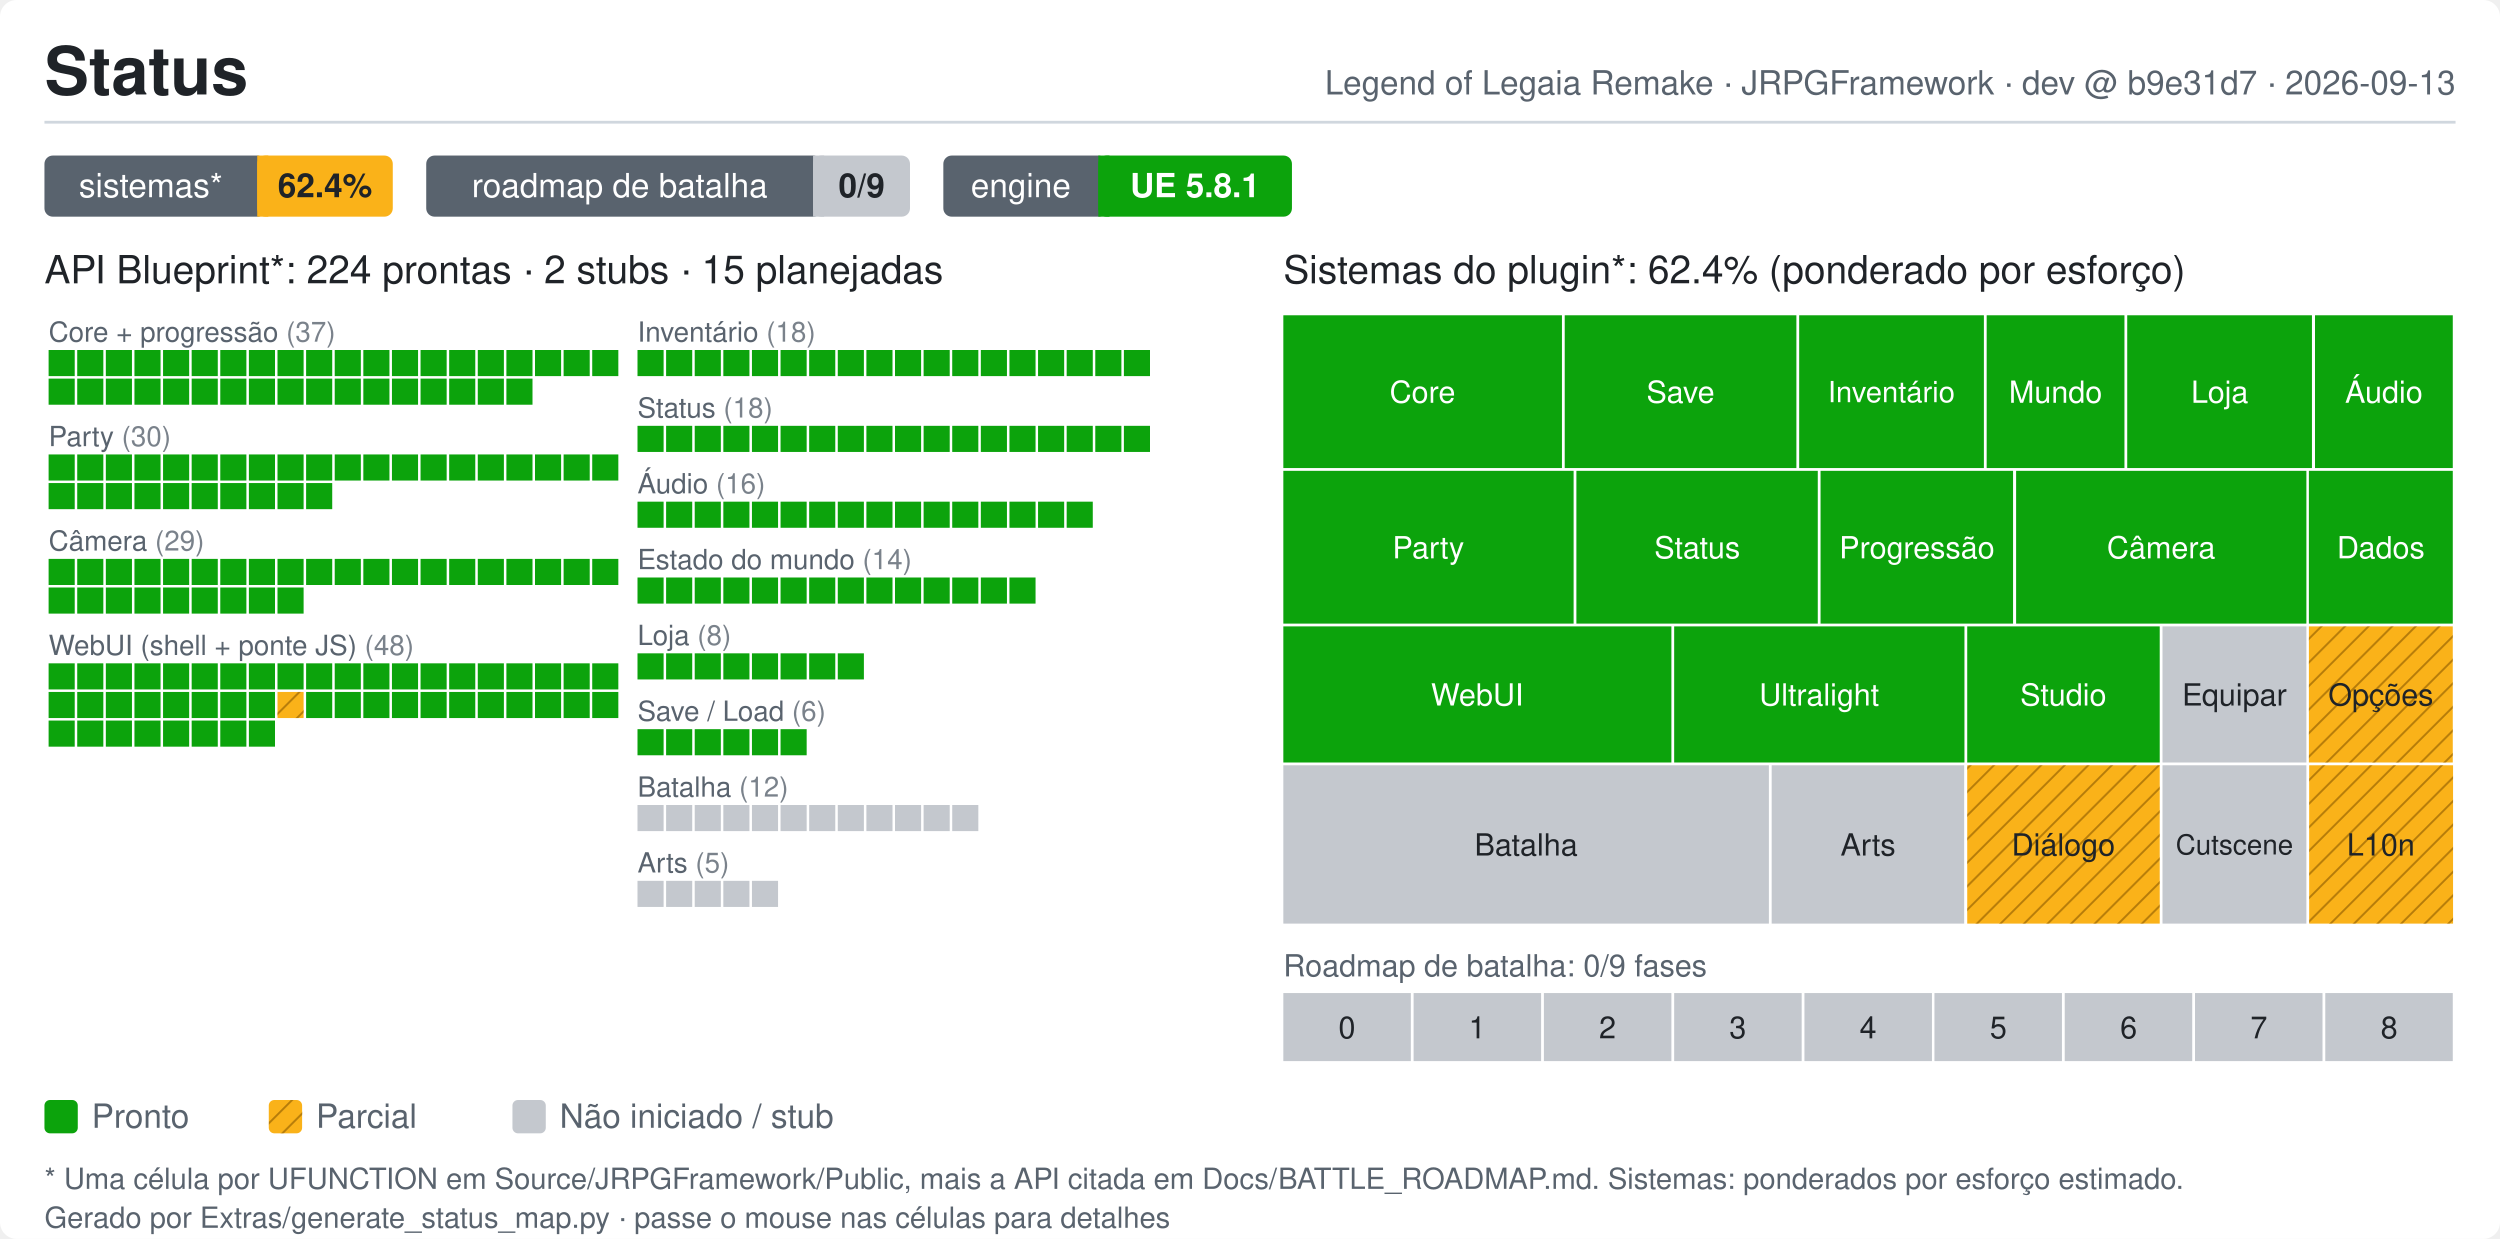
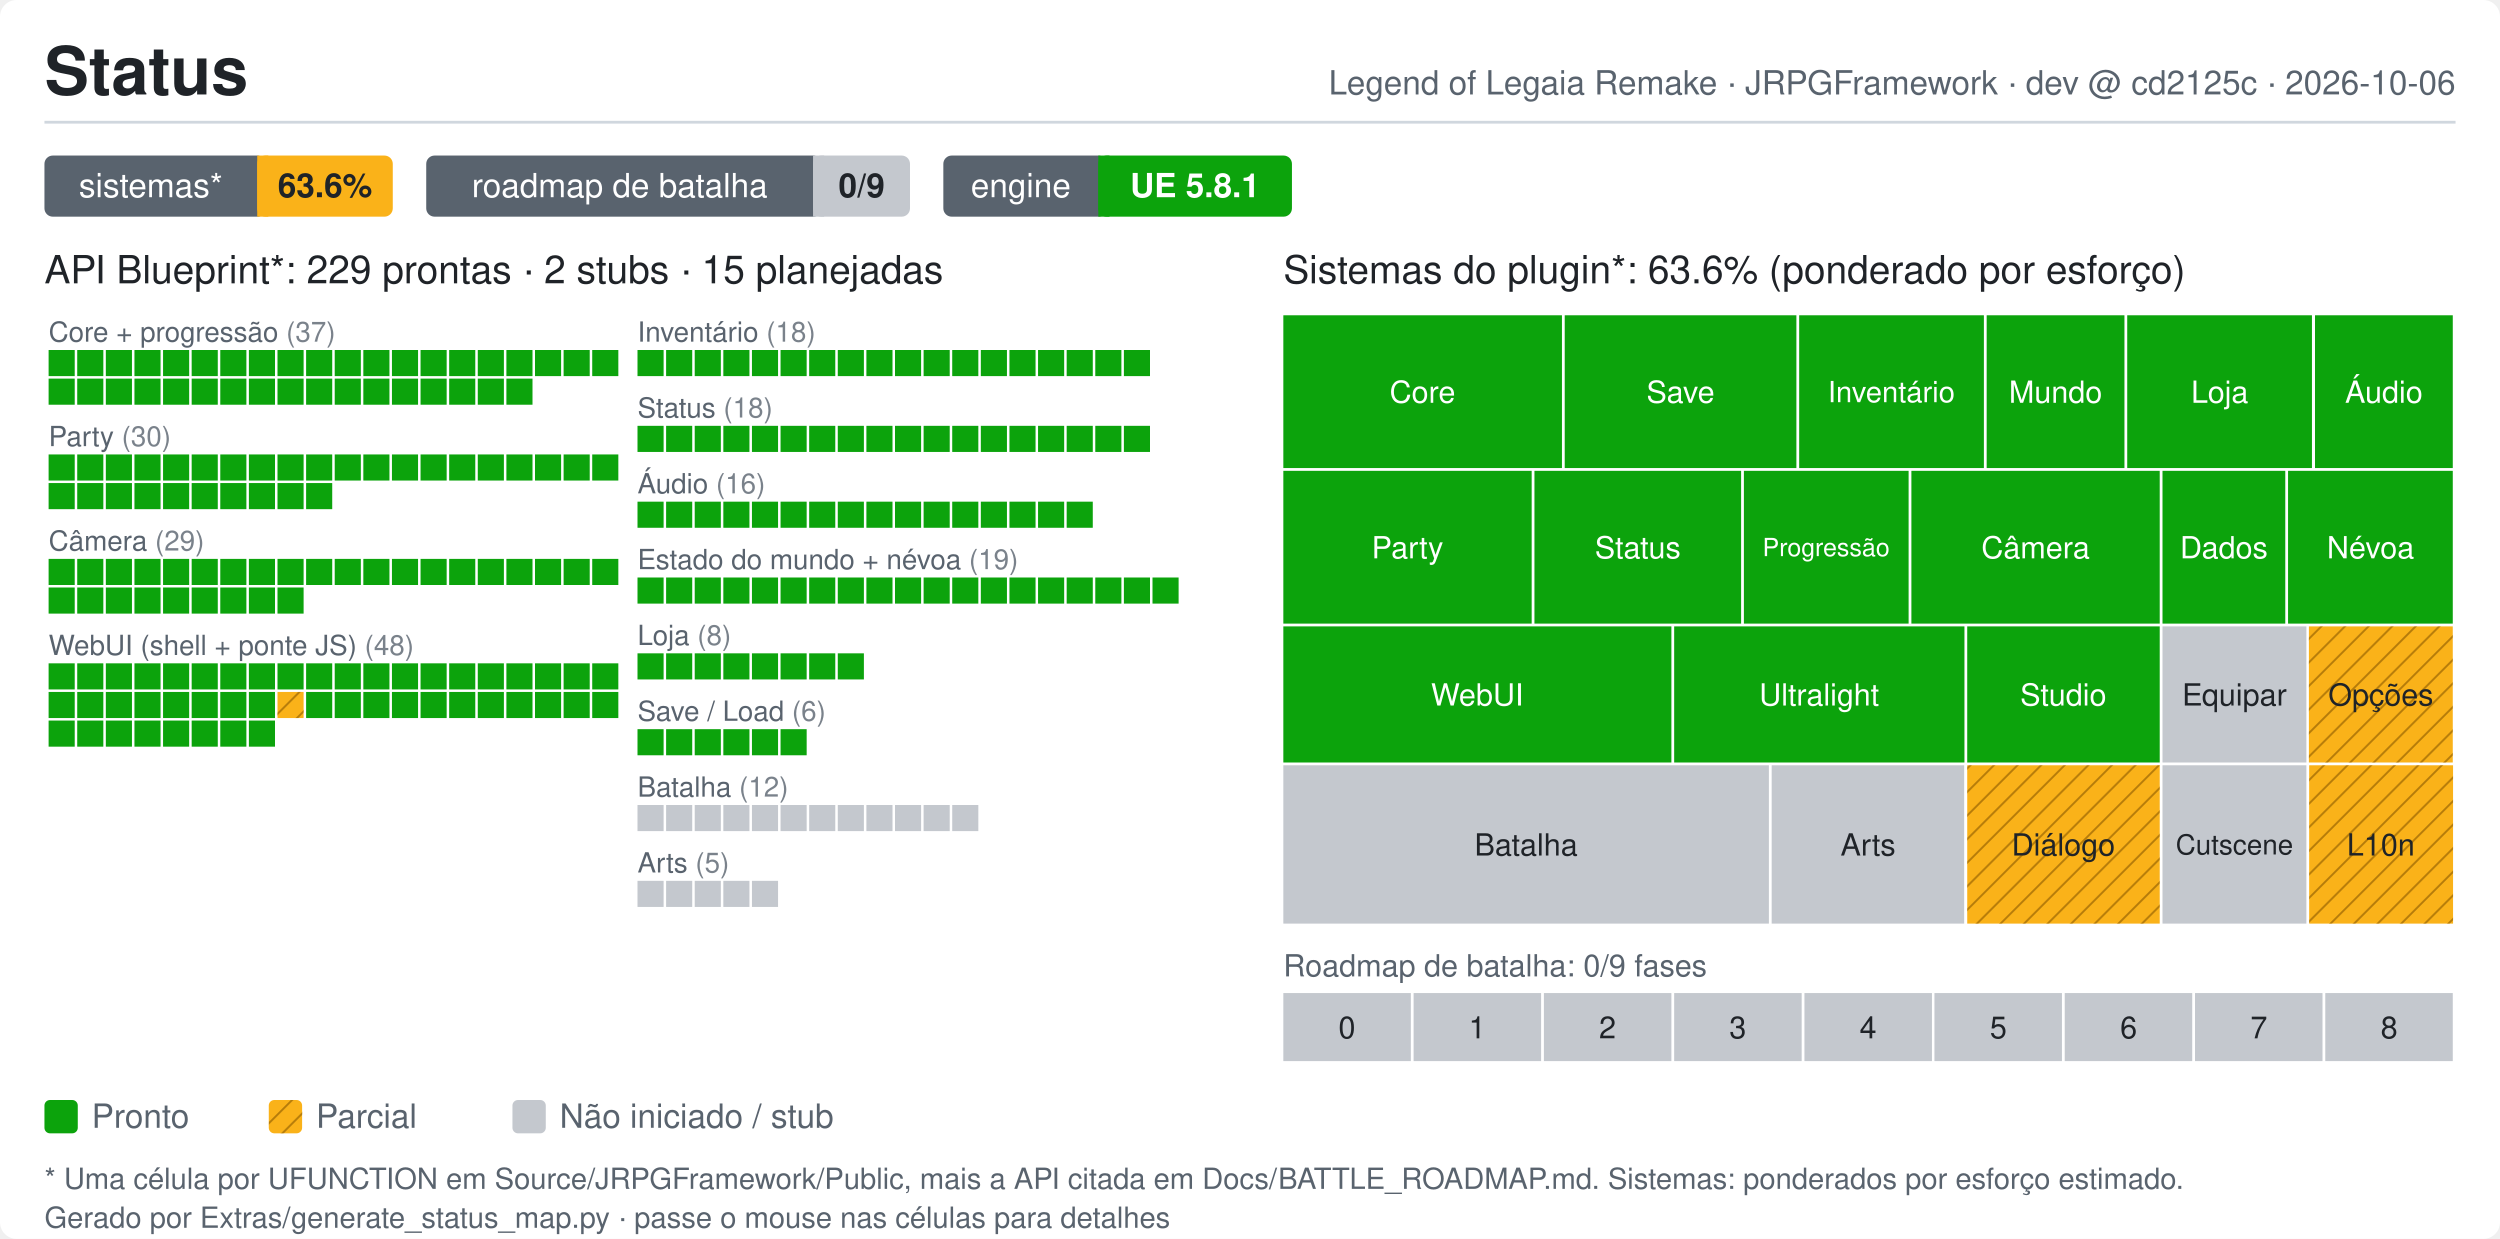
<svg xmlns="http://www.w3.org/2000/svg" width="900" height="446" viewBox="0 0 900 446" font-family="-apple-system,BlinkMacSystemFont,'Segoe UI',Helvetica,Arial,sans-serif" role="img" aria-labelledby="status-title">
  <style>
  .bg { fill: #ffffff; }
  .rule { stroke: #d0d7de; }
  .t1 { fill: #1f2328; }
  .t2 { fill: #59636e; }
  .ok { fill: #0ca30c; }
  .partial { fill: #fab219; }
  .pending { fill: #c4c8ce; }
  .hatch { stroke: #8a5a00; }
  .badge-k { fill: #59636e; }
  .badge-t { fill: #ffffff; }
  .txt-dark { fill: #1f2328; }
  .txt-pending { fill: #1f2328; }
  .panel { fill: #ffffff; }
  @media (prefers-color-scheme: dark) {
    .bg { fill: #0d1117; }
    .rule { stroke: #30363d; }
    .t1 { fill: #e6edf3; }
    .t2 { fill: #9198a1; }
    .pending { fill: #4b525c; }
    .badge-k { fill: #3d444d; }
    .txt-pending { fill: #e6edf3; }
    .panel { fill: #0d1117; }
  }
</style>
  <defs>
    <pattern id="hatch" width="6" height="6" patternUnits="userSpaceOnUse" patternTransform="rotate(45)">
      <line class="hatch" x1="0" y1="0" x2="0" y2="6" stroke-width="1.5" stroke-opacity=".55" />
    </pattern>
  </defs>
  <rect class="bg" width="900" height="446" rx="6" />
  <text class="t1" x="16" y="34" font-size="24" font-weight="600">Status</text>
-   <text class="t2" x="884" y="34" font-size="12" text-anchor="end">Legend of Legaia Remake · JRPGFramework · dev @ b9e31d7 · 2026-09-13</text>
+   <text class="t2" x="884" y="34" font-size="12" text-anchor="end">Legend of Legaia Remake · JRPGFramework · dev @ cd2125c · 2026-10-06</text>
  <line class="rule" x1="16" y1="44" x2="884" y2="44" stroke-width="1" />
  <rect class="badge-k" x="16" y="56" width="79.6" height="22" rx="3" />
  <rect class="partial" x="92.6" y="56" width="48.8" height="22" rx="3" />
  <rect class="partial" x="92.6" y="56" width="4" height="22" />
  <text class="badge-t" x="54.3" y="71" font-size="12" text-anchor="middle">sistemas*</text>
-   <text class="txt-dark" x="117.0" y="71" font-size="12" font-weight="600" text-anchor="middle">62.4%</text>
+   <text class="txt-dark" x="117.0" y="71" font-size="12" font-weight="600" text-anchor="middle">63.6%</text>
  <rect class="badge-k" x="153.44" y="56" width="142.3" height="22" rx="3" />
  <rect class="pending" x="292.7" y="56" width="34.9" height="22" rx="3" />
  <rect class="pending" x="292.7" y="56" width="4" height="22" />
  <text class="badge-t" x="223.1" y="71" font-size="12" text-anchor="middle">roadmap de batalha</text>
  <text class="txt-pending" x="310.2" y="71" font-size="12" font-weight="600" text-anchor="middle">0/9</text>
  <rect class="badge-k" x="339.6" y="56" width="58.8" height="22" rx="3" />
  <rect class="ok" x="395.4" y="56" width="69.7" height="22" rx="3" />
  <rect class="ok" x="395.4" y="56" width="4" height="22" />
  <text class="badge-t" x="367.5" y="71" font-size="12" text-anchor="middle">engine</text>
  <text class="badge-t" x="430.2" y="71" font-size="12" font-weight="600" text-anchor="middle">UE 5.8.1</text>
-   <text class="t1" x="16" y="102" font-size="14">API Blueprint*: 224 prontas · 2 stubs · 15 planejadas</text>
+   <text class="t1" x="16" y="102" font-size="14">API Blueprint*: 229 prontas · 2 stubs · 15 planejadas</text>
  <rect class="panel" x="16" y="112" width="424" height="270" />
  <text class="t2" x="17.5" y="123.0" font-size="10">Core + progressão <tspan class="t2" fill-opacity=".8">(37)</tspan>
  </text>
  <rect class="ok" x="17.5" y="126.0" width="9.4" height="9.4" />
  <rect class="ok" x="27.8" y="126.0" width="9.4" height="9.4" />
  <rect class="ok" x="38.1" y="126.0" width="9.4" height="9.4" />
  <rect class="ok" x="48.4" y="126.0" width="9.4" height="9.4" />
  <rect class="ok" x="58.7" y="126.0" width="9.4" height="9.4" />
  <rect class="ok" x="69.0" y="126.0" width="9.4" height="9.4" />
  <rect class="ok" x="79.3" y="126.0" width="9.4" height="9.4" />
  <rect class="ok" x="89.6" y="126.0" width="9.4" height="9.4" />
  <rect class="ok" x="99.9" y="126.0" width="9.4" height="9.4" />
  <rect class="ok" x="110.2" y="126.0" width="9.4" height="9.4" />
  <rect class="ok" x="120.5" y="126.0" width="9.4" height="9.4" />
  <rect class="ok" x="130.8" y="126.0" width="9.4" height="9.4" />
  <rect class="ok" x="141.1" y="126.0" width="9.4" height="9.4" />
  <rect class="ok" x="151.4" y="126.0" width="9.4" height="9.4" />
  <rect class="ok" x="161.7" y="126.0" width="9.4" height="9.4" />
  <rect class="ok" x="172.0" y="126.0" width="9.4" height="9.4" />
  <rect class="ok" x="182.3" y="126.0" width="9.4" height="9.4" />
  <rect class="ok" x="192.6" y="126.0" width="9.4" height="9.4" />
  <rect class="ok" x="202.9" y="126.0" width="9.4" height="9.4" />
  <rect class="ok" x="213.2" y="126.0" width="9.4" height="9.4" />
  <rect class="ok" x="17.5" y="136.3" width="9.4" height="9.4" />
  <rect class="ok" x="27.8" y="136.3" width="9.4" height="9.4" />
  <rect class="ok" x="38.1" y="136.3" width="9.4" height="9.4" />
  <rect class="ok" x="48.4" y="136.3" width="9.4" height="9.4" />
  <rect class="ok" x="58.7" y="136.3" width="9.4" height="9.4" />
  <rect class="ok" x="69.0" y="136.3" width="9.4" height="9.4" />
  <rect class="ok" x="79.3" y="136.3" width="9.4" height="9.4" />
  <rect class="ok" x="89.6" y="136.3" width="9.4" height="9.4" />
  <rect class="ok" x="99.9" y="136.3" width="9.4" height="9.4" />
  <rect class="ok" x="110.2" y="136.3" width="9.4" height="9.4" />
  <rect class="ok" x="120.5" y="136.3" width="9.4" height="9.4" />
  <rect class="ok" x="130.8" y="136.3" width="9.4" height="9.4" />
  <rect class="ok" x="141.1" y="136.3" width="9.4" height="9.4" />
  <rect class="ok" x="151.4" y="136.3" width="9.4" height="9.4" />
  <rect class="ok" x="161.7" y="136.3" width="9.4" height="9.4" />
  <rect class="ok" x="172.0" y="136.3" width="9.4" height="9.4" />
  <rect class="ok" x="182.3" y="136.3" width="9.4" height="9.4" />
  <text class="t2" x="17.5" y="160.6" font-size="10">Party <tspan class="t2" fill-opacity=".8">(30)</tspan>
  </text>
  <rect class="ok" x="17.5" y="163.6" width="9.4" height="9.4" />
  <rect class="ok" x="27.8" y="163.6" width="9.4" height="9.4" />
  <rect class="ok" x="38.1" y="163.6" width="9.4" height="9.4" />
  <rect class="ok" x="48.4" y="163.6" width="9.4" height="9.4" />
  <rect class="ok" x="58.7" y="163.6" width="9.4" height="9.4" />
  <rect class="ok" x="69.0" y="163.6" width="9.4" height="9.4" />
  <rect class="ok" x="79.3" y="163.6" width="9.4" height="9.4" />
  <rect class="ok" x="89.6" y="163.6" width="9.4" height="9.4" />
  <rect class="ok" x="99.9" y="163.6" width="9.4" height="9.4" />
  <rect class="ok" x="110.2" y="163.6" width="9.4" height="9.4" />
  <rect class="ok" x="120.5" y="163.6" width="9.4" height="9.4" />
  <rect class="ok" x="130.8" y="163.6" width="9.4" height="9.4" />
  <rect class="ok" x="141.1" y="163.6" width="9.4" height="9.4" />
  <rect class="ok" x="151.4" y="163.6" width="9.4" height="9.4" />
  <rect class="ok" x="161.7" y="163.6" width="9.4" height="9.4" />
  <rect class="ok" x="172.0" y="163.6" width="9.4" height="9.4" />
  <rect class="ok" x="182.3" y="163.6" width="9.4" height="9.4" />
  <rect class="ok" x="192.6" y="163.6" width="9.4" height="9.4" />
  <rect class="ok" x="202.9" y="163.6" width="9.4" height="9.4" />
  <rect class="ok" x="213.2" y="163.6" width="9.4" height="9.4" />
  <rect class="ok" x="17.5" y="173.9" width="9.4" height="9.4" />
  <rect class="ok" x="27.8" y="173.9" width="9.4" height="9.4" />
  <rect class="ok" x="38.1" y="173.9" width="9.4" height="9.4" />
  <rect class="ok" x="48.4" y="173.9" width="9.4" height="9.4" />
  <rect class="ok" x="58.7" y="173.9" width="9.4" height="9.4" />
  <rect class="ok" x="69.0" y="173.9" width="9.4" height="9.4" />
  <rect class="ok" x="79.3" y="173.9" width="9.4" height="9.4" />
  <rect class="ok" x="89.6" y="173.9" width="9.4" height="9.4" />
  <rect class="ok" x="99.9" y="173.9" width="9.4" height="9.4" />
  <rect class="ok" x="110.2" y="173.9" width="9.4" height="9.4" />
  <text class="t2" x="17.5" y="198.2" font-size="10">Câmera <tspan class="t2" fill-opacity=".8">(29)</tspan>
  </text>
  <rect class="ok" x="17.5" y="201.2" width="9.4" height="9.4" />
  <rect class="ok" x="27.8" y="201.2" width="9.4" height="9.4" />
  <rect class="ok" x="38.1" y="201.2" width="9.4" height="9.4" />
  <rect class="ok" x="48.4" y="201.2" width="9.4" height="9.4" />
  <rect class="ok" x="58.7" y="201.2" width="9.4" height="9.4" />
  <rect class="ok" x="69.0" y="201.2" width="9.4" height="9.4" />
  <rect class="ok" x="79.3" y="201.2" width="9.4" height="9.4" />
  <rect class="ok" x="89.6" y="201.2" width="9.4" height="9.4" />
  <rect class="ok" x="99.9" y="201.2" width="9.4" height="9.4" />
  <rect class="ok" x="110.2" y="201.2" width="9.4" height="9.4" />
  <rect class="ok" x="120.5" y="201.2" width="9.4" height="9.4" />
  <rect class="ok" x="130.8" y="201.2" width="9.4" height="9.4" />
  <rect class="ok" x="141.1" y="201.2" width="9.4" height="9.4" />
  <rect class="ok" x="151.4" y="201.2" width="9.4" height="9.4" />
  <rect class="ok" x="161.7" y="201.2" width="9.4" height="9.4" />
  <rect class="ok" x="172.0" y="201.2" width="9.4" height="9.4" />
  <rect class="ok" x="182.3" y="201.2" width="9.4" height="9.4" />
  <rect class="ok" x="192.6" y="201.2" width="9.4" height="9.4" />
  <rect class="ok" x="202.9" y="201.2" width="9.4" height="9.4" />
  <rect class="ok" x="213.2" y="201.2" width="9.4" height="9.4" />
  <rect class="ok" x="17.5" y="211.5" width="9.4" height="9.4" />
  <rect class="ok" x="27.8" y="211.5" width="9.4" height="9.4" />
  <rect class="ok" x="38.1" y="211.5" width="9.4" height="9.4" />
  <rect class="ok" x="48.4" y="211.5" width="9.4" height="9.4" />
  <rect class="ok" x="58.7" y="211.5" width="9.4" height="9.4" />
  <rect class="ok" x="69.0" y="211.5" width="9.4" height="9.4" />
  <rect class="ok" x="79.3" y="211.5" width="9.4" height="9.4" />
  <rect class="ok" x="89.6" y="211.5" width="9.4" height="9.4" />
  <rect class="ok" x="99.9" y="211.5" width="9.4" height="9.4" />
  <text class="t2" x="17.5" y="235.8" font-size="10">WebUI (shell + ponte JS) <tspan class="t2" fill-opacity=".8">(48)</tspan>
  </text>
  <rect class="ok" x="17.5" y="238.8" width="9.4" height="9.4" />
  <rect class="ok" x="27.8" y="238.8" width="9.4" height="9.4" />
  <rect class="ok" x="38.1" y="238.8" width="9.4" height="9.4" />
  <rect class="ok" x="48.4" y="238.8" width="9.4" height="9.4" />
  <rect class="ok" x="58.7" y="238.8" width="9.4" height="9.4" />
  <rect class="ok" x="69.0" y="238.8" width="9.4" height="9.4" />
  <rect class="ok" x="79.3" y="238.8" width="9.4" height="9.4" />
  <rect class="ok" x="89.6" y="238.8" width="9.4" height="9.4" />
  <rect class="ok" x="99.9" y="238.8" width="9.4" height="9.4" />
  <rect class="ok" x="110.2" y="238.8" width="9.4" height="9.4" />
  <rect class="ok" x="120.5" y="238.8" width="9.4" height="9.4" />
  <rect class="ok" x="130.8" y="238.8" width="9.4" height="9.4" />
  <rect class="ok" x="141.1" y="238.8" width="9.4" height="9.4" />
  <rect class="ok" x="151.4" y="238.8" width="9.4" height="9.4" />
  <rect class="ok" x="161.7" y="238.8" width="9.4" height="9.4" />
  <rect class="ok" x="172.0" y="238.8" width="9.4" height="9.4" />
  <rect class="ok" x="182.3" y="238.8" width="9.4" height="9.4" />
  <rect class="ok" x="192.6" y="238.8" width="9.4" height="9.4" />
  <rect class="ok" x="202.9" y="238.8" width="9.4" height="9.4" />
  <rect class="ok" x="213.2" y="238.8" width="9.4" height="9.4" />
  <rect class="ok" x="17.5" y="249.1" width="9.4" height="9.4" />
  <rect class="ok" x="27.8" y="249.1" width="9.4" height="9.4" />
  <rect class="ok" x="38.1" y="249.1" width="9.4" height="9.4" />
  <rect class="ok" x="48.4" y="249.1" width="9.4" height="9.4" />
  <rect class="ok" x="58.7" y="249.1" width="9.4" height="9.4" />
  <rect class="ok" x="69.0" y="249.1" width="9.4" height="9.4" />
  <rect class="ok" x="79.3" y="249.1" width="9.4" height="9.4" />
  <rect class="ok" x="89.6" y="249.1" width="9.4" height="9.4" />
  <rect class="partial" x="99.9" y="249.1" width="9.4" height="9.4" />
  <rect x="99.9" y="249.1" width="9.4" height="9.4" fill="url(#hatch)" pointer-events="none" />
  <rect class="ok" x="110.2" y="249.1" width="9.4" height="9.4" />
  <rect class="ok" x="120.5" y="249.1" width="9.4" height="9.4" />
  <rect class="ok" x="130.8" y="249.1" width="9.4" height="9.4" />
  <rect class="ok" x="141.1" y="249.1" width="9.4" height="9.4" />
  <rect class="ok" x="151.4" y="249.1" width="9.4" height="9.4" />
  <rect class="ok" x="161.7" y="249.1" width="9.4" height="9.4" />
  <rect class="ok" x="172.0" y="249.1" width="9.4" height="9.4" />
  <rect class="ok" x="182.3" y="249.1" width="9.4" height="9.4" />
  <rect class="ok" x="192.6" y="249.1" width="9.4" height="9.4" />
  <rect class="ok" x="202.9" y="249.1" width="9.4" height="9.4" />
  <rect class="ok" x="213.2" y="249.1" width="9.4" height="9.4" />
  <rect class="ok" x="17.5" y="259.4" width="9.4" height="9.4" />
  <rect class="ok" x="27.8" y="259.4" width="9.4" height="9.4" />
  <rect class="ok" x="38.1" y="259.4" width="9.4" height="9.4" />
  <rect class="ok" x="48.4" y="259.4" width="9.4" height="9.4" />
  <rect class="ok" x="58.7" y="259.4" width="9.4" height="9.4" />
  <rect class="ok" x="69.0" y="259.4" width="9.4" height="9.4" />
  <rect class="ok" x="79.3" y="259.4" width="9.4" height="9.4" />
  <rect class="ok" x="89.6" y="259.4" width="9.4" height="9.4" />
  <text class="t2" x="229.5" y="123.0" font-size="10">Inventário <tspan class="t2" fill-opacity=".8">(18)</tspan>
  </text>
  <rect class="ok" x="229.5" y="126.0" width="9.4" height="9.4" />
  <rect class="ok" x="239.8" y="126.0" width="9.4" height="9.4" />
  <rect class="ok" x="250.1" y="126.0" width="9.4" height="9.4" />
  <rect class="ok" x="260.4" y="126.0" width="9.4" height="9.4" />
  <rect class="ok" x="270.7" y="126.0" width="9.4" height="9.4" />
  <rect class="ok" x="281.0" y="126.0" width="9.4" height="9.4" />
  <rect class="ok" x="291.3" y="126.0" width="9.4" height="9.4" />
  <rect class="ok" x="301.6" y="126.0" width="9.4" height="9.4" />
  <rect class="ok" x="311.9" y="126.0" width="9.4" height="9.4" />
  <rect class="ok" x="322.2" y="126.0" width="9.4" height="9.4" />
  <rect class="ok" x="332.5" y="126.0" width="9.4" height="9.4" />
  <rect class="ok" x="342.8" y="126.0" width="9.4" height="9.4" />
  <rect class="ok" x="353.1" y="126.0" width="9.4" height="9.4" />
  <rect class="ok" x="363.4" y="126.0" width="9.4" height="9.4" />
  <rect class="ok" x="373.7" y="126.0" width="9.4" height="9.4" />
  <rect class="ok" x="384.0" y="126.0" width="9.4" height="9.4" />
  <rect class="ok" x="394.3" y="126.0" width="9.4" height="9.4" />
  <rect class="ok" x="404.6" y="126.0" width="9.4" height="9.4" />
  <text class="t2" x="229.5" y="150.3" font-size="10">Status <tspan class="t2" fill-opacity=".8">(18)</tspan>
  </text>
  <rect class="ok" x="229.5" y="153.3" width="9.4" height="9.4" />
  <rect class="ok" x="239.8" y="153.3" width="9.4" height="9.4" />
  <rect class="ok" x="250.1" y="153.3" width="9.4" height="9.4" />
  <rect class="ok" x="260.4" y="153.3" width="9.4" height="9.4" />
  <rect class="ok" x="270.7" y="153.3" width="9.4" height="9.4" />
  <rect class="ok" x="281.0" y="153.3" width="9.4" height="9.4" />
  <rect class="ok" x="291.3" y="153.3" width="9.4" height="9.4" />
  <rect class="ok" x="301.6" y="153.3" width="9.4" height="9.4" />
  <rect class="ok" x="311.9" y="153.3" width="9.4" height="9.4" />
  <rect class="ok" x="322.2" y="153.3" width="9.4" height="9.4" />
  <rect class="ok" x="332.5" y="153.3" width="9.4" height="9.4" />
  <rect class="ok" x="342.8" y="153.3" width="9.4" height="9.4" />
  <rect class="ok" x="353.1" y="153.3" width="9.4" height="9.4" />
  <rect class="ok" x="363.4" y="153.3" width="9.4" height="9.4" />
  <rect class="ok" x="373.7" y="153.3" width="9.4" height="9.4" />
  <rect class="ok" x="384.0" y="153.3" width="9.4" height="9.4" />
  <rect class="ok" x="394.3" y="153.3" width="9.4" height="9.4" />
  <rect class="ok" x="404.6" y="153.3" width="9.4" height="9.4" />
  <text class="t2" x="229.5" y="177.6" font-size="10">Áudio <tspan class="t2" fill-opacity=".8">(16)</tspan>
  </text>
  <rect class="ok" x="229.5" y="180.6" width="9.4" height="9.4" />
  <rect class="ok" x="239.8" y="180.6" width="9.4" height="9.4" />
  <rect class="ok" x="250.1" y="180.6" width="9.4" height="9.4" />
  <rect class="ok" x="260.4" y="180.6" width="9.4" height="9.4" />
  <rect class="ok" x="270.7" y="180.6" width="9.4" height="9.4" />
  <rect class="ok" x="281.0" y="180.6" width="9.4" height="9.4" />
  <rect class="ok" x="291.3" y="180.6" width="9.4" height="9.4" />
  <rect class="ok" x="301.6" y="180.6" width="9.4" height="9.4" />
  <rect class="ok" x="311.9" y="180.6" width="9.4" height="9.4" />
  <rect class="ok" x="322.2" y="180.6" width="9.4" height="9.4" />
  <rect class="ok" x="332.5" y="180.6" width="9.4" height="9.4" />
  <rect class="ok" x="342.8" y="180.6" width="9.4" height="9.4" />
  <rect class="ok" x="353.1" y="180.6" width="9.4" height="9.4" />
  <rect class="ok" x="363.4" y="180.6" width="9.4" height="9.4" />
  <rect class="ok" x="373.7" y="180.6" width="9.4" height="9.4" />
  <rect class="ok" x="384.0" y="180.6" width="9.4" height="9.4" />
-   <text class="t2" x="229.5" y="204.9" font-size="10">Estado do mundo <tspan class="t2" fill-opacity=".8">(14)</tspan>
+   <text class="t2" x="229.5" y="204.9" font-size="10">Estado do mundo + névoa <tspan class="t2" fill-opacity=".8">(19)</tspan>
  </text>
  <rect class="ok" x="229.5" y="207.9" width="9.4" height="9.4" />
  <rect class="ok" x="239.8" y="207.9" width="9.4" height="9.4" />
  <rect class="ok" x="250.1" y="207.9" width="9.4" height="9.4" />
  <rect class="ok" x="260.4" y="207.9" width="9.4" height="9.4" />
  <rect class="ok" x="270.7" y="207.9" width="9.4" height="9.4" />
  <rect class="ok" x="281.0" y="207.9" width="9.4" height="9.4" />
  <rect class="ok" x="291.3" y="207.9" width="9.4" height="9.4" />
  <rect class="ok" x="301.6" y="207.9" width="9.4" height="9.4" />
  <rect class="ok" x="311.9" y="207.9" width="9.4" height="9.4" />
  <rect class="ok" x="322.2" y="207.9" width="9.4" height="9.4" />
  <rect class="ok" x="332.5" y="207.9" width="9.4" height="9.4" />
  <rect class="ok" x="342.8" y="207.9" width="9.4" height="9.4" />
  <rect class="ok" x="353.1" y="207.9" width="9.4" height="9.4" />
  <rect class="ok" x="363.4" y="207.9" width="9.4" height="9.4" />
+   <rect class="ok" x="373.7" y="207.9" width="9.4" height="9.4" />
+   <rect class="ok" x="384.0" y="207.9" width="9.4" height="9.4" />
+   <rect class="ok" x="394.3" y="207.9" width="9.4" height="9.4" />
+   <rect class="ok" x="404.6" y="207.9" width="9.4" height="9.4" />
+   <rect class="ok" x="414.9" y="207.9" width="9.4" height="9.4" />
  <text class="t2" x="229.5" y="232.2" font-size="10">Loja <tspan class="t2" fill-opacity=".8">(8)</tspan>
  </text>
  <rect class="ok" x="229.5" y="235.2" width="9.4" height="9.4" />
  <rect class="ok" x="239.8" y="235.2" width="9.4" height="9.4" />
  <rect class="ok" x="250.1" y="235.2" width="9.4" height="9.4" />
  <rect class="ok" x="260.4" y="235.2" width="9.4" height="9.4" />
  <rect class="ok" x="270.7" y="235.2" width="9.4" height="9.4" />
  <rect class="ok" x="281.0" y="235.2" width="9.4" height="9.4" />
  <rect class="ok" x="291.3" y="235.2" width="9.4" height="9.4" />
  <rect class="ok" x="301.6" y="235.2" width="9.4" height="9.4" />
  <text class="t2" x="229.5" y="259.5" font-size="10">Save / Load <tspan class="t2" fill-opacity=".8">(6)</tspan>
  </text>
  <rect class="ok" x="229.5" y="262.5" width="9.4" height="9.4" />
  <rect class="ok" x="239.8" y="262.5" width="9.4" height="9.4" />
  <rect class="ok" x="250.1" y="262.5" width="9.4" height="9.4" />
  <rect class="ok" x="260.4" y="262.5" width="9.4" height="9.4" />
  <rect class="ok" x="270.7" y="262.5" width="9.4" height="9.4" />
  <rect class="ok" x="281.0" y="262.5" width="9.4" height="9.4" />
  <text class="t2" x="229.5" y="286.8" font-size="10">Batalha <tspan class="t2" fill-opacity=".8">(12)</tspan>
  </text>
  <rect class="pending" x="229.5" y="289.8" width="9.4" height="9.4" />
  <rect class="pending" x="239.8" y="289.8" width="9.4" height="9.4" />
  <rect class="pending" x="250.1" y="289.8" width="9.4" height="9.4" />
  <rect class="pending" x="260.4" y="289.8" width="9.4" height="9.4" />
  <rect class="pending" x="270.7" y="289.8" width="9.4" height="9.4" />
  <rect class="pending" x="281.0" y="289.8" width="9.4" height="9.4" />
  <rect class="pending" x="291.3" y="289.8" width="9.4" height="9.4" />
  <rect class="pending" x="301.6" y="289.8" width="9.4" height="9.4" />
  <rect class="pending" x="311.9" y="289.8" width="9.4" height="9.4" />
  <rect class="pending" x="322.2" y="289.8" width="9.4" height="9.4" />
  <rect class="pending" x="332.5" y="289.8" width="9.4" height="9.4" />
  <rect class="pending" x="342.8" y="289.8" width="9.4" height="9.4" />
  <text class="t2" x="229.5" y="314.1" font-size="10">Arts <tspan class="t2" fill-opacity=".8">(5)</tspan>
  </text>
  <rect class="pending" x="229.5" y="317.1" width="9.4" height="9.4" />
  <rect class="pending" x="239.8" y="317.1" width="9.4" height="9.4" />
  <rect class="pending" x="250.1" y="317.1" width="9.4" height="9.4" />
  <rect class="pending" x="260.4" y="317.1" width="9.4" height="9.4" />
  <rect class="pending" x="270.7" y="317.1" width="9.4" height="9.4" />
-   <text class="t1" x="462" y="102" font-size="14">Sistemas do plugin*: 62.4% (ponderado por esforço)</text>
+   <text class="t1" x="462" y="102" font-size="14">Sistemas do plugin*: 63.6% (ponderado por esforço)</text>
  <rect class="ok" x="462.0" y="113.5" width="100.3" height="55.0" />
  <text class="badge-t" x="512.1" y="145.0" font-size="11" text-anchor="middle" pointer-events="none">Core</text>
  <rect class="ok" x="563.3" y="113.5" width="83.4" height="55.0" />
  <text class="badge-t" x="605.0" y="145.0" font-size="11" text-anchor="middle" pointer-events="none">Save</text>
  <rect class="ok" x="647.7" y="113.5" width="66.5" height="55.0" />
  <text class="badge-t" x="680.9" y="144.8" font-size="10.5" text-anchor="middle" pointer-events="none">Inventário</text>
  <rect class="ok" x="715.2" y="113.5" width="49.6" height="55.0" />
  <text class="badge-t" x="740.0" y="145.0" font-size="11" text-anchor="middle" pointer-events="none">Mundo</text>
  <rect class="ok" x="765.8" y="113.5" width="66.5" height="55.0" />
  <text class="badge-t" x="799.1" y="145.0" font-size="11" text-anchor="middle" pointer-events="none">Loja</text>
  <rect class="ok" x="833.4" y="113.5" width="49.6" height="55.0" />
  <text class="badge-t" x="858.2" y="145.0" font-size="11" text-anchor="middle" pointer-events="none">Áudio</text>
-   <rect class="ok" x="462.0" y="169.5" width="104.5" height="55.0" />
-   <text class="badge-t" x="514.2" y="201.0" font-size="11" text-anchor="middle" pointer-events="none">Party</text>
-   <rect class="ok" x="567.5" y="169.5" width="86.9" height="55.0" />
-   <text class="badge-t" x="611.0" y="201.0" font-size="11" text-anchor="middle" pointer-events="none">Status</text>
-   <rect class="ok" x="655.4" y="169.5" width="69.3" height="55.0" />
-   <text class="badge-t" x="690.1" y="201.0" font-size="11" text-anchor="middle" pointer-events="none">Progressão</text>
-   <rect class="ok" x="725.8" y="169.5" width="104.5" height="55.0" />
-   <text class="badge-t" x="778.0" y="201.0" font-size="11" text-anchor="middle" pointer-events="none">Câmera</text>
-   <rect class="ok" x="831.2" y="169.5" width="51.8" height="55.0" />
-   <text class="badge-t" x="857.1" y="201.0" font-size="11" text-anchor="middle" pointer-events="none">Dados</text>
+   <rect class="ok" x="462.0" y="169.5" width="89.4" height="55.0" />
+   <text class="badge-t" x="506.7" y="201.0" font-size="11" text-anchor="middle" pointer-events="none">Party</text>
+   <rect class="ok" x="552.4" y="169.5" width="74.4" height="55.0" />
+   <text class="badge-t" x="589.6" y="201.0" font-size="11" text-anchor="middle" pointer-events="none">Status</text>
+   <rect class="ok" x="627.8" y="169.5" width="59.3" height="55.0" />
+   <text class="badge-t" x="657.4" y="200.2" font-size="9" text-anchor="middle" pointer-events="none">Progressão</text>
+   <rect class="ok" x="688.1" y="169.5" width="89.4" height="55.0" />
+   <text class="badge-t" x="732.8" y="201.0" font-size="11" text-anchor="middle" pointer-events="none">Câmera</text>
+   <rect class="ok" x="778.5" y="169.5" width="44.2" height="55.0" />
+   <text class="badge-t" x="800.6" y="201.0" font-size="11" text-anchor="middle" pointer-events="none">Dados</text>
+   <rect class="ok" x="823.7" y="169.5" width="59.3" height="55.0" />
+   <text class="badge-t" x="853.4" y="201.0" font-size="11" text-anchor="middle" pointer-events="none">Névoa</text>
  <rect class="ok" x="462.0" y="225.5" width="139.7" height="49.0" />
  <text class="badge-t" x="531.8" y="254.0" font-size="11" text-anchor="middle" pointer-events="none">WebUI</text>
  <rect class="ok" x="602.7" y="225.5" width="104.5" height="49.0" />
  <text class="badge-t" x="654.9" y="254.0" font-size="11" text-anchor="middle" pointer-events="none">Ultralight</text>
  <rect class="ok" x="708.2" y="225.5" width="69.3" height="49.0" />
  <text class="badge-t" x="742.8" y="254.0" font-size="11" text-anchor="middle" pointer-events="none">Studio</text>
  <rect class="pending" x="778.5" y="225.5" width="51.8" height="49.0" />
  <text class="txt-pending" x="804.4" y="254.0" font-size="11" text-anchor="middle" pointer-events="none">Equipar</text>
  <rect class="partial" x="831.2" y="225.5" width="51.8" height="49.0" />
  <rect x="831.2" y="225.5" width="51.8" height="49.0" fill="url(#hatch)" pointer-events="none" />
  <text class="txt-dark" x="857.1" y="254.0" font-size="11" text-anchor="middle" pointer-events="none">Opções</text>
  <rect class="pending" x="462.0" y="275.5" width="174.8" height="57.0" />
  <text class="txt-pending" x="549.4" y="308.0" font-size="11" text-anchor="middle" pointer-events="none">Batalha</text>
  <rect class="pending" x="637.8" y="275.5" width="69.3" height="57.0" />
  <text class="txt-pending" x="672.5" y="308.0" font-size="11" text-anchor="middle" pointer-events="none">Arts</text>
  <rect class="partial" x="708.2" y="275.5" width="69.3" height="57.0" />
  <rect x="708.2" y="275.5" width="69.3" height="57.0" fill="url(#hatch)" pointer-events="none" />
  <text class="txt-dark" x="742.8" y="308.0" font-size="11" text-anchor="middle" pointer-events="none">Diálogo</text>
  <rect class="pending" x="778.5" y="275.5" width="51.8" height="57.0" />
  <text class="txt-pending" x="804.4" y="307.6" font-size="10" text-anchor="middle" pointer-events="none">Cutscene</text>
  <rect class="partial" x="831.3" y="275.5" width="51.8" height="57.0" />
  <rect x="831.3" y="275.5" width="51.8" height="57.0" fill="url(#hatch)" pointer-events="none" />
  <text class="txt-dark" x="857.1" y="308.0" font-size="11" text-anchor="middle" pointer-events="none">L10n</text>
  <text class="t2" x="462" y="351.5" font-size="11">Roadmap de batalha: 0/9 fases</text>
  <rect class="pending" x="462.0" y="357.5" width="45.9" height="24.5" />
  <text class="txt-pending" x="484.9" y="373.8" font-size="11" text-anchor="middle" pointer-events="none">0</text>
  <rect class="pending" x="508.9" y="357.5" width="45.9" height="24.5" />
  <text class="txt-pending" x="531.8" y="373.8" font-size="11" text-anchor="middle" pointer-events="none">1</text>
  <rect class="pending" x="555.8" y="357.5" width="45.9" height="24.5" />
  <text class="txt-pending" x="578.7" y="373.8" font-size="11" text-anchor="middle" pointer-events="none">2</text>
  <rect class="pending" x="602.7" y="357.5" width="45.9" height="24.5" />
  <text class="txt-pending" x="625.6" y="373.8" font-size="11" text-anchor="middle" pointer-events="none">3</text>
  <rect class="pending" x="649.6" y="357.5" width="45.9" height="24.5" />
  <text class="txt-pending" x="672.5" y="373.8" font-size="11" text-anchor="middle" pointer-events="none">4</text>
  <rect class="pending" x="696.4" y="357.5" width="45.9" height="24.5" />
  <text class="txt-pending" x="719.4" y="373.8" font-size="11" text-anchor="middle" pointer-events="none">5</text>
  <rect class="pending" x="743.3" y="357.5" width="45.9" height="24.5" />
  <text class="txt-pending" x="766.3" y="373.8" font-size="11" text-anchor="middle" pointer-events="none">6</text>
  <rect class="pending" x="790.2" y="357.5" width="45.9" height="24.5" />
  <text class="txt-pending" x="813.2" y="373.8" font-size="11" text-anchor="middle" pointer-events="none">7</text>
  <rect class="pending" x="837.1" y="357.5" width="45.9" height="24.5" />
  <text class="txt-pending" x="860.1" y="373.8" font-size="11" text-anchor="middle" pointer-events="none">8</text>
  <rect class="ok" x="16" y="396" width="12" height="12" rx="2" />
  <text class="t2" x="33" y="406" font-size="12">Pronto</text>
  <rect class="partial" x="96.76" y="396" width="12" height="12" rx="2" />
  <rect x="96.8" y="396.0" width="12.0" height="12.0" rx="2" fill="url(#hatch)" pointer-events="none" />
  <text class="t2" x="113.76" y="406" font-size="12">Parcial</text>
  <rect class="pending" x="184.48" y="396" width="12" height="12" rx="2" />
  <text class="t2" x="201.48" y="406" font-size="12">Não iniciado / stub</text>
  <text class="t2" x="16" y="428" font-size="10.5">* Uma célula por UFUNCTION em Source/JRPGFramework/Public, mais a API citada em Docs/BATTLE_ROADMAP.md. Sistemas: ponderados por esforço estimado.</text>
  <text class="t2" x="16" y="442" font-size="10.5">Gerado por Extras/generate_status_map.py · passe o mouse nas células para detalhes</text>
</svg>
